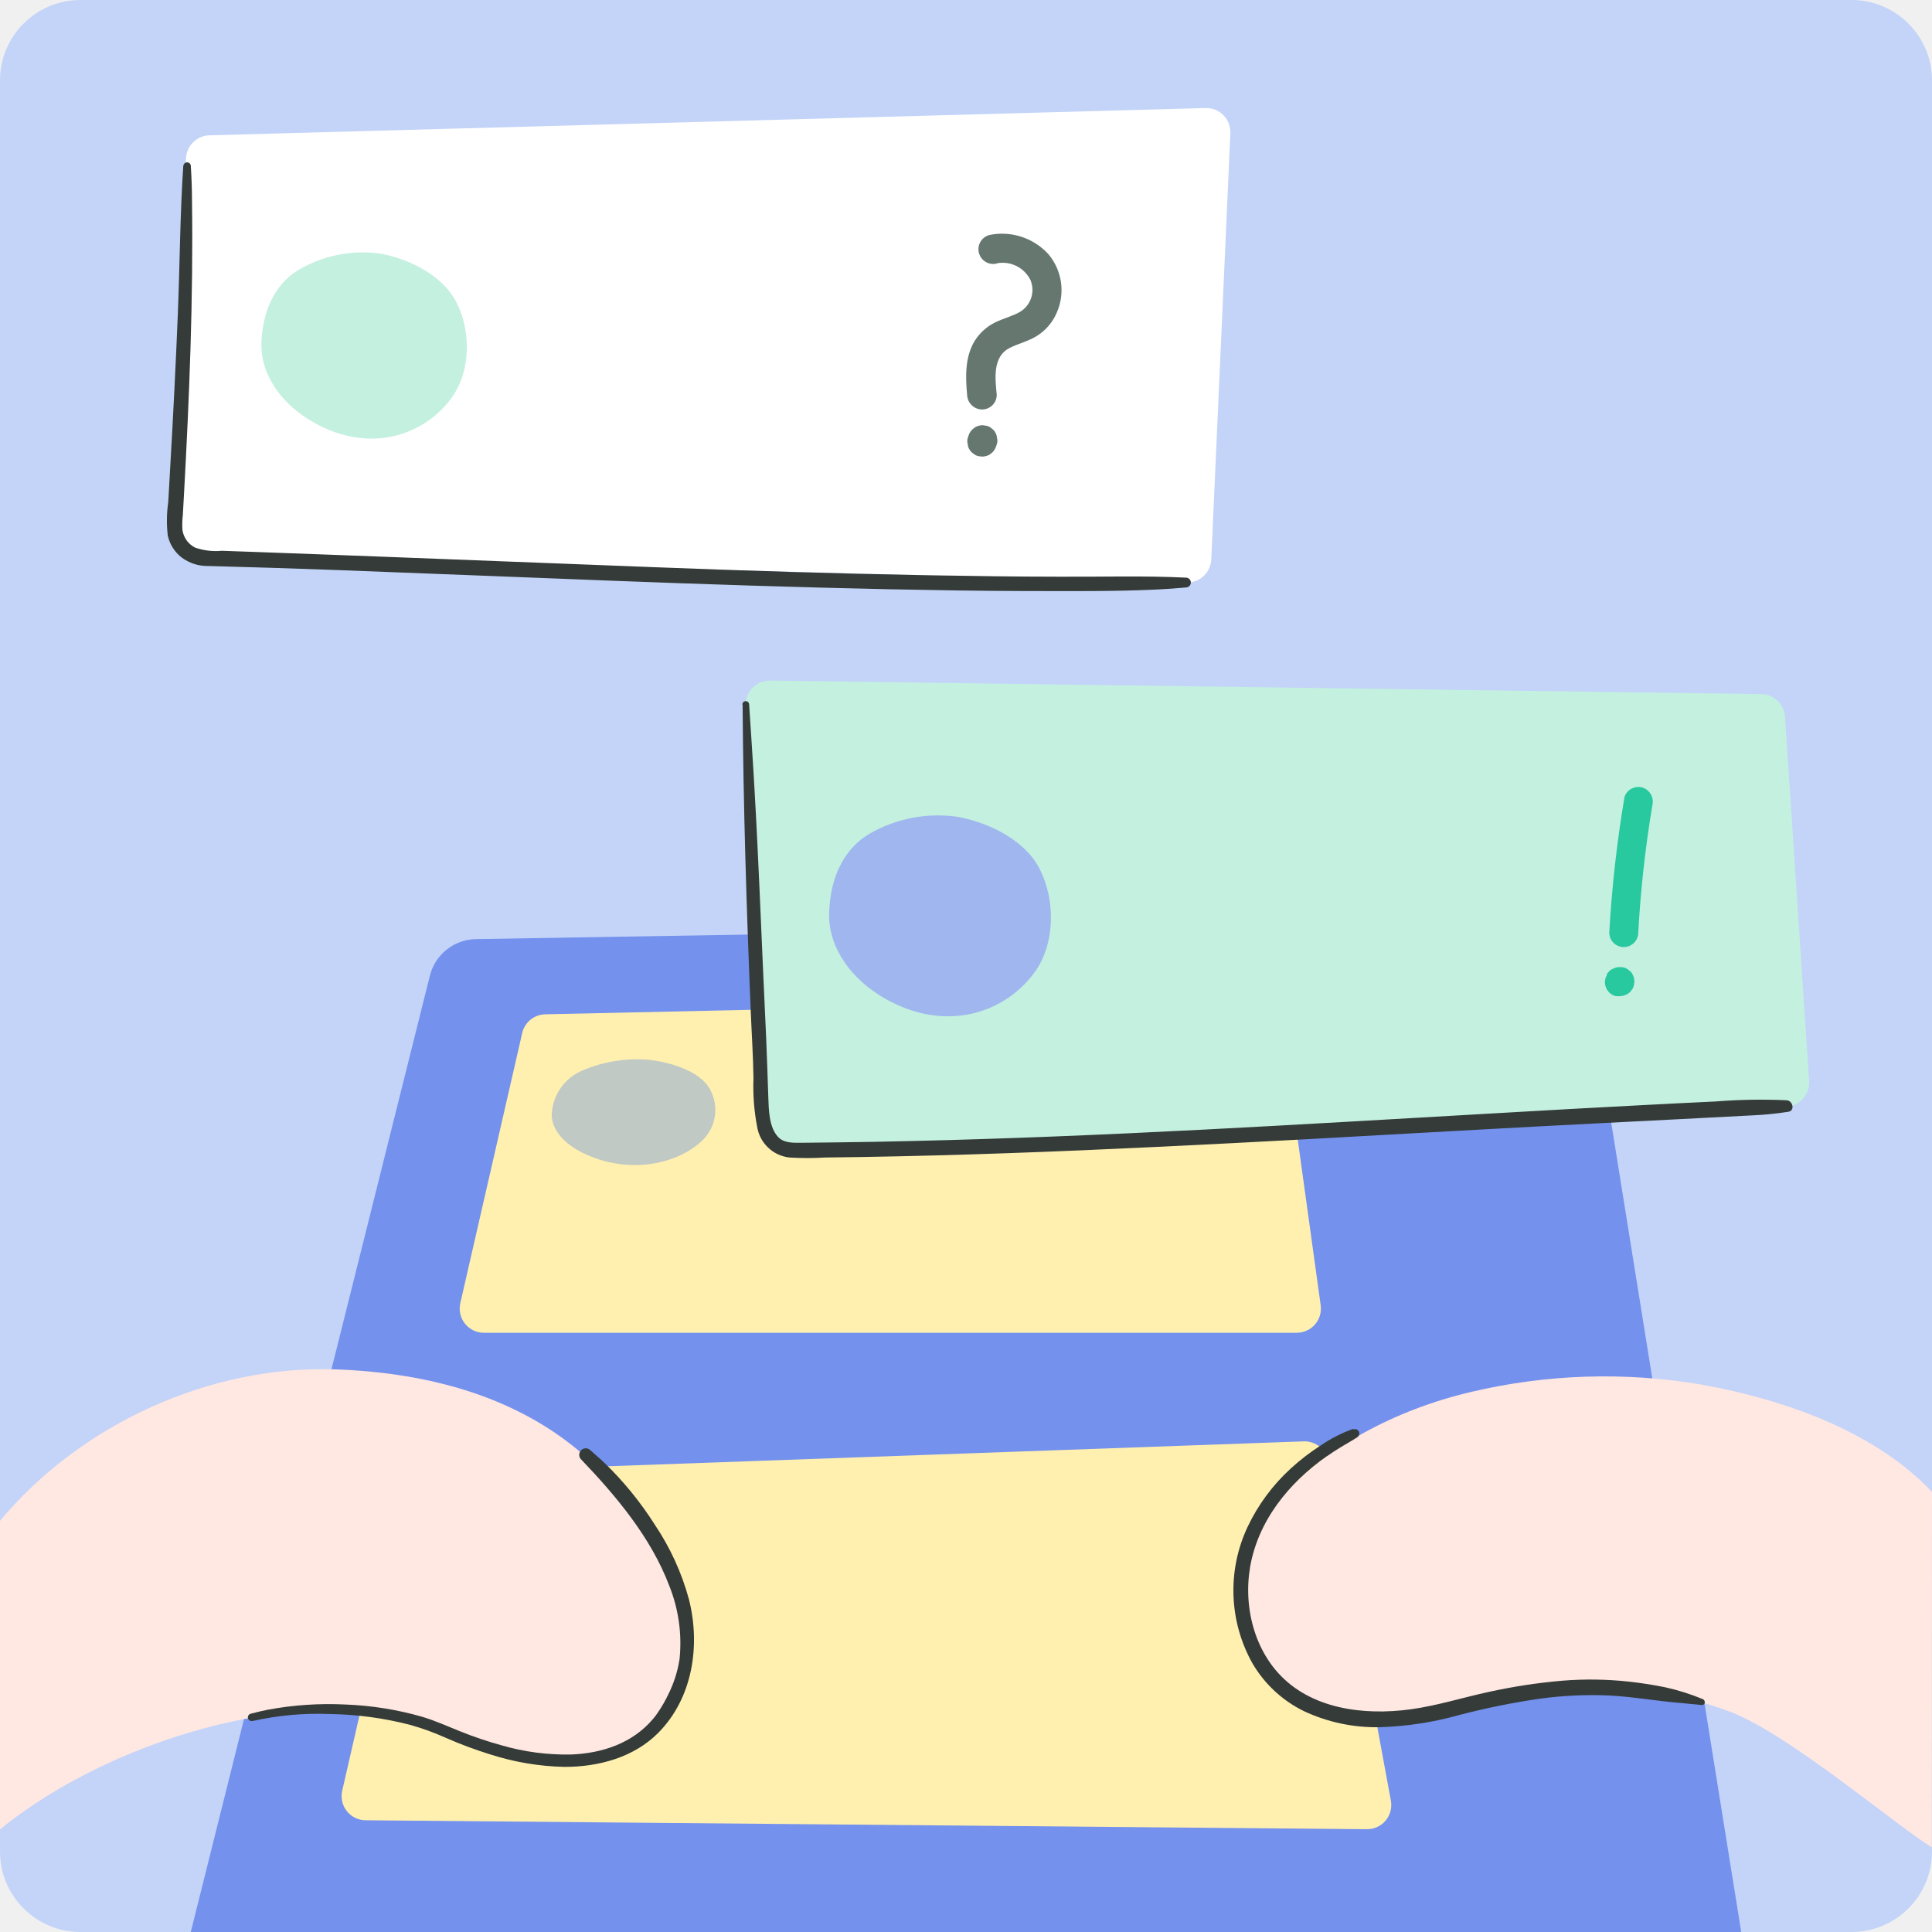
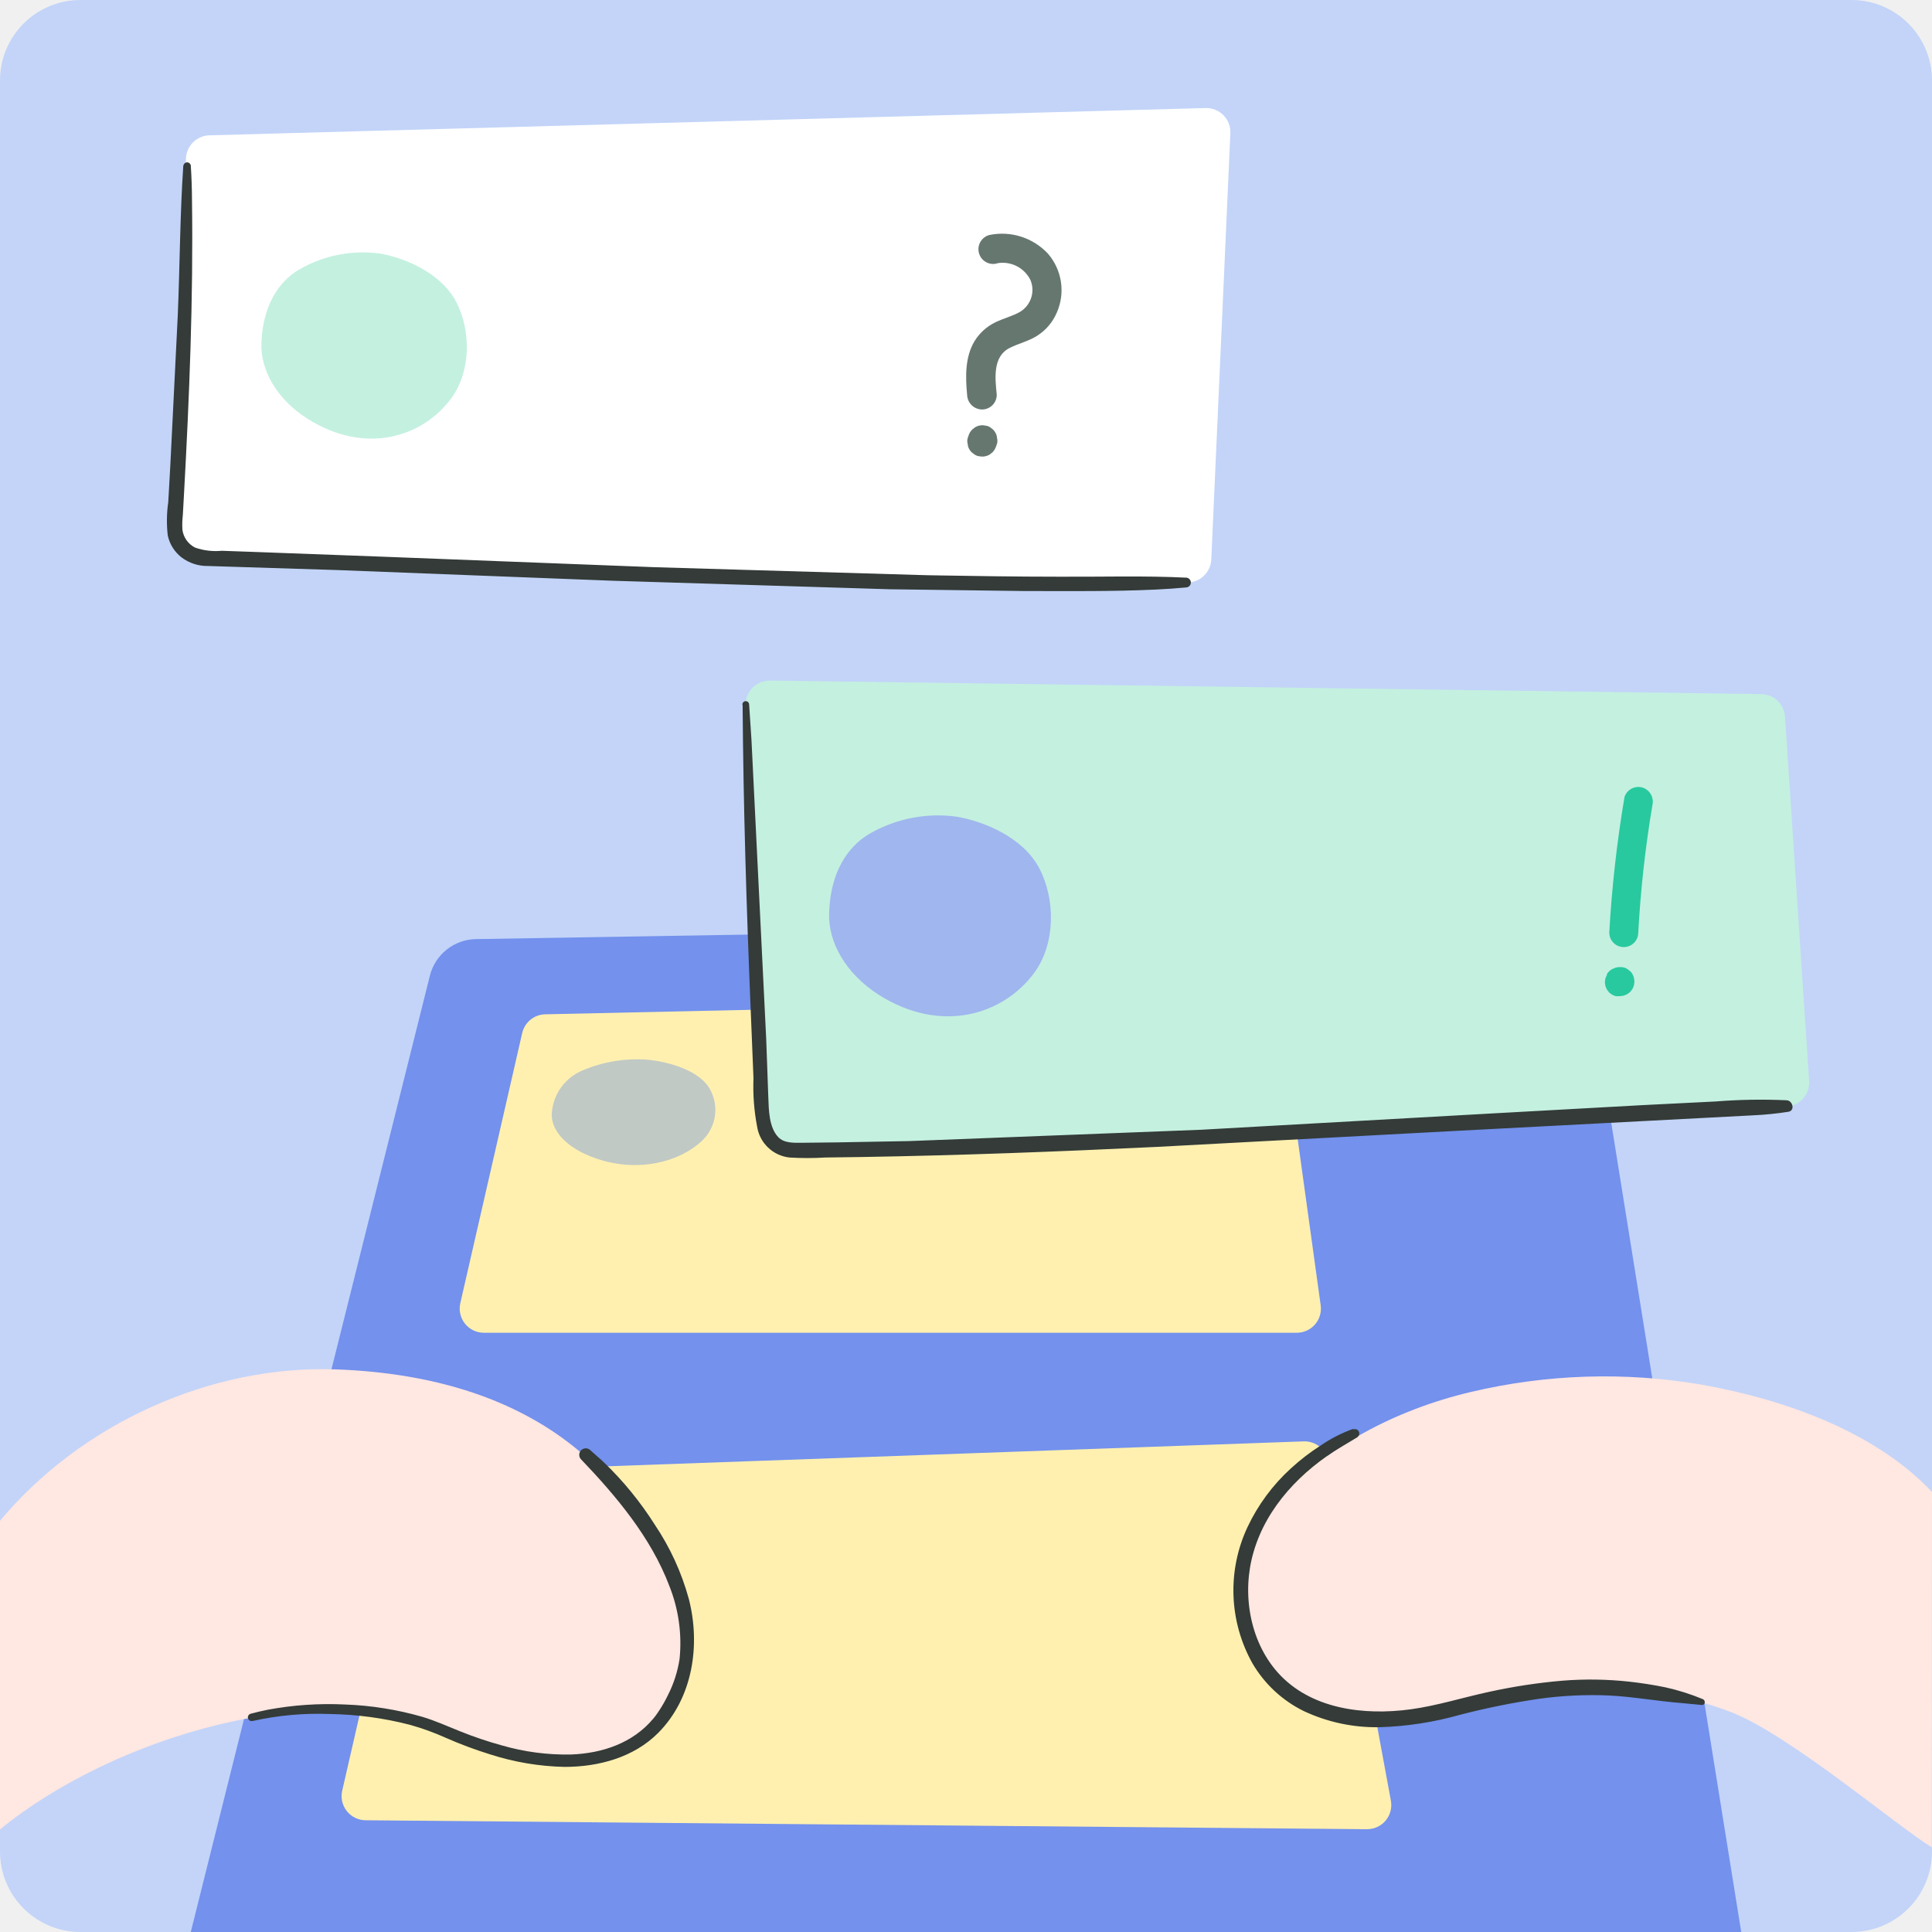
- <svg xmlns="http://www.w3.org/2000/svg" width="240" height="240" viewBox="0 0 240 240" fill="none">
-   <path d="M230 0H10C4.477 0 0 4.477 0 10V230C0 235.523 4.477 240 10 240H230C235.523 240 240 235.523 240 230V10C240 4.477 235.523 0 230 0Z" fill="#C3D4F8" />
-   <path d="M216.3 240H23.7L53.4 121.21C53.719 119.928 54.453 118.786 55.487 117.964C56.522 117.141 57.798 116.683 59.12 116.66L196.12 114.37L216.3 240Z" fill="#7391ED" />
-   <path d="M161.1 165.56H60.1C59.65 165.559 59.205 165.457 58.799 165.261C58.394 165.065 58.037 164.78 57.757 164.428C57.476 164.075 57.279 163.664 57.179 163.225C57.079 162.785 57.079 162.329 57.18 161.89L64.88 128.28C65.04 127.631 65.413 127.055 65.938 126.642C66.463 126.229 67.112 126.003 67.78 126L158.78 124L164.07 162.22C164.118 162.639 164.077 163.063 163.949 163.466C163.822 163.868 163.611 164.238 163.331 164.554C163.051 164.869 162.707 165.121 162.323 165.295C161.938 165.468 161.522 165.558 161.1 165.56Z" fill="#FFF0B0" />
-   <path d="M169.81 227.23L45.41 226.12C44.961 226.116 44.519 226.012 44.116 225.815C43.712 225.617 43.359 225.332 43.08 224.98C42.802 224.628 42.606 224.218 42.508 223.78C42.409 223.342 42.41 222.887 42.51 222.45L51.56 183L162 179.05C162.71 179.038 163.402 179.279 163.951 179.73C164.501 180.18 164.872 180.811 165 181.51L172.78 223.68C172.861 224.115 172.845 224.562 172.733 224.99C172.621 225.418 172.416 225.816 172.132 226.155C171.848 226.494 171.493 226.767 171.091 226.952C170.69 227.138 170.252 227.233 169.81 227.23Z" fill="#FFF0B0" />
-   <path d="M0 188.92C10 176.92 26.09 169.55 41.73 170.11C65.59 170.97 79.81 182.5 84.65 201.26C85.83 205.85 83.96 214.07 79.07 217.04C74.18 220.01 66.19 220.04 56.21 215.41C39.86 207.87 13.93 215.85 0 227.26L0 188.92Z" fill="#FFE7E2" />
-   <path d="M240 185.33C233.15 178.07 222.22 173.94 211.37 172C201.835 170.376 192.07 170.693 182.66 172.93C173.48 175.09 164.26 179.85 158.66 186.62C152.83 193.7 152.66 206.05 160.24 211.21C168.03 216.52 178.35 211.66 187.65 210.04C196.907 208.492 206.409 209.424 215.19 212.74C222.6 215.74 235.51 226.74 239.97 229.48L240 185.33Z" fill="#FFE7E2" />
-   <path d="M147.39 72.36L23.91 69C23.51 68.989 23.116 68.897 22.752 68.731C22.387 68.565 22.06 68.328 21.789 68.034C21.518 67.739 21.308 67.393 21.173 67.017C21.037 66.64 20.978 66.24 21 65.84L23.1 19.67C23.135 18.916 23.453 18.203 23.99 17.672C24.528 17.142 25.245 16.834 26 16.81L149.77 13.42C150.182 13.41 150.591 13.485 150.973 13.64C151.355 13.795 151.7 14.027 151.988 14.322C152.276 14.617 152.501 14.967 152.647 15.352C152.794 15.737 152.859 16.148 152.84 16.56L150.47 69.5C150.434 70.285 150.09 71.025 149.515 71.56C148.939 72.094 148.176 72.382 147.39 72.36Z" fill="white" />
-   <path d="M221.94 137.47L97.75 143C97.354 143.017 96.959 142.956 96.587 142.82C96.215 142.684 95.874 142.476 95.583 142.207C95.292 141.938 95.057 141.615 94.892 141.255C94.727 140.895 94.634 140.506 94.62 140.11L92.62 87.65C92.605 87.247 92.672 86.845 92.816 86.468C92.96 86.091 93.179 85.748 93.459 85.457C93.739 85.167 94.075 84.936 94.446 84.778C94.817 84.621 95.217 84.54 95.62 84.54L218.74 86.22C219.502 86.218 220.236 86.507 220.794 87.027C221.351 87.547 221.689 88.26 221.74 89.02L224.74 134.32C224.781 135.108 224.51 135.88 223.986 136.47C223.462 137.059 222.727 137.419 221.94 137.47Z" fill="#C4F0E0" />
-   <path d="M47.15 31.49C43.687 31.031 40.17 31.734 37.15 33.49C35.44 34.49 32.69 36.97 32.47 42.63C32.35 45.89 34.3 49.55 38.22 52.03C45.4 56.56 52.54 54.31 56.09 49.43C58.49 46.15 58.55 41.08 56.66 37.48C54.77 33.88 50.22 32 47.15 31.49Z" fill="#C4F0E0" />
-   <path d="M80.44 131.64C77.708 131.433 74.966 131.879 72.44 132.94C71.362 133.37 70.426 134.094 69.739 135.029C69.051 135.964 68.639 137.073 68.55 138.23C68.39 140.09 69.87 142.14 72.95 143.48C78.59 145.93 84.32 144.48 87.24 141.68C88.148 140.811 88.715 139.645 88.838 138.394C88.961 137.143 88.632 135.889 87.91 134.86C86.43 132.85 82.87 131.86 80.44 131.64Z" fill="#C1C9C5" />
-   <path d="M118.82 101.45C115.077 100.938 111.27 101.688 108 103.58C106.15 104.67 103.18 107.34 103 113.45C102.86 116.97 105 120.93 109.2 123.6C116.95 128.49 124.67 126.06 128.51 120.8C131.09 117.25 131.15 111.8 129.12 107.89C127.09 103.98 122.13 102 118.82 101.45Z" fill="#A0B6EE" />
-   <path d="M123.83 32.71C124.655 32.553 125.508 32.67 126.26 33.041C127.013 33.413 127.623 34.02 128 34.77C128.304 35.485 128.336 36.287 128.089 37.024C127.842 37.761 127.334 38.382 126.66 38.77C125.72 39.29 124.66 39.55 123.66 40.03C122.594 40.546 121.696 41.354 121.07 42.36C119.86 44.36 119.93 46.83 120.14 49.06C120.158 49.543 120.361 50 120.708 50.337C121.054 50.675 121.517 50.865 122 50.87C122.482 50.867 122.943 50.675 123.284 50.334C123.625 49.993 123.817 49.532 123.82 49.05C123.63 47.05 123.27 44.32 125.41 43.23C126.53 42.66 127.78 42.39 128.84 41.71C129.933 41.016 130.788 40.004 131.29 38.81C131.813 37.612 131.987 36.291 131.79 35C131.594 33.708 131.035 32.498 130.18 31.51C129.268 30.533 128.121 29.806 126.848 29.4C125.575 28.994 124.219 28.922 122.91 29.19C122.675 29.252 122.454 29.36 122.261 29.508C122.068 29.656 121.906 29.842 121.786 30.053C121.665 30.264 121.588 30.498 121.559 30.739C121.529 30.981 121.549 31.226 121.615 31.46C121.682 31.694 121.794 31.913 121.946 32.103C122.098 32.293 122.286 32.45 122.5 32.567C122.714 32.683 122.949 32.756 123.191 32.781C123.433 32.805 123.677 32.781 123.91 32.71H123.83Z" fill="#667770" />
-   <path d="M120.3 54.16L120.21 54.42C120.14 54.655 120.14 54.905 120.21 55.14C120.218 55.381 120.291 55.616 120.42 55.82C120.533 56.026 120.694 56.201 120.89 56.33C121.067 56.488 121.28 56.601 121.51 56.66L122 56.72C122.322 56.721 122.639 56.638 122.92 56.48L123.29 56.19C123.507 55.964 123.668 55.69 123.76 55.39L123.85 55.13C123.92 54.892 123.92 54.638 123.85 54.4C123.84 54.162 123.768 53.931 123.64 53.73C123.53 53.519 123.369 53.34 123.17 53.21C122.996 53.05 122.782 52.939 122.55 52.89L122.06 52.82C121.737 52.822 121.42 52.909 121.14 53.07L120.77 53.36C120.548 53.583 120.386 53.858 120.3 54.16Z" fill="#667770" />
-   <path d="M201.79 99.07C200.854 104.624 200.226 110.226 199.91 115.85C199.91 116.327 200.1 116.785 200.437 117.123C200.775 117.46 201.233 117.65 201.71 117.65C202.187 117.65 202.645 117.46 202.983 117.123C203.32 116.785 203.51 116.327 203.51 115.85C203.8 110.538 204.388 105.246 205.27 100C205.376 99.543 205.304 99.063 205.067 98.658C204.831 98.253 204.45 97.953 204 97.82C203.54 97.696 203.05 97.758 202.635 97.992C202.22 98.225 201.913 98.612 201.78 99.07H201.79Z" fill="#28C99E" />
-   <path d="M199.62 121.1C199.62 121.1 199.44 121.52 199.43 121.53L199.36 122.01C199.36 122.01 199.43 122.48 199.43 122.49C199.43 122.49 199.61 122.91 199.61 122.92L199.89 123.29L200.26 123.57L200.48 123.66L200.7 123.75C200.78 123.755 200.86 123.755 200.94 123.75H201.18H201.23L201.71 123.68L202.14 123.5L202.51 123.22L202.79 122.85C202.864 122.71 202.925 122.562 202.97 122.41C202.97 122.41 203.04 121.94 203.04 121.93L202.97 121.45C202.97 121.38 202.77 120.98 202.88 121.23C202.99 121.48 202.82 121.08 202.79 121.01C202.683 120.803 202.52 120.63 202.32 120.51C202.149 120.348 201.939 120.235 201.71 120.18C201.474 120.12 201.226 120.12 200.99 120.18C200.75 120.189 200.518 120.265 200.32 120.4L199.96 120.68C199.737 120.898 199.575 121.17 199.49 121.47L199.43 121.95C199.426 122.271 199.513 122.586 199.68 122.86L199.5 122.43L199.43 121.95L199.5 121.47L199.69 121.04L199.97 120.68L200.33 120.4L200.76 120.22L201.24 120.15H201.19L201.67 120.22L202.1 120.4L202.46 120.68L202.74 121.04L202.93 121.47L203 121.95L202.93 122.42L202.75 122.85C202.887 122.653 202.963 122.42 202.97 122.18C203.015 121.946 203.006 121.704 202.944 121.473C202.881 121.243 202.767 121.03 202.61 120.85C202.487 120.655 202.314 120.497 202.11 120.39L201.68 120.21C201.354 120.112 201.006 120.112 200.68 120.21L200.25 120.39C199.982 120.544 199.758 120.765 199.6 121.03L199.62 121.1Z" fill="#28C99E" />
-   <path d="M31.42 213.78C34.546 213.084 37.749 212.795 40.95 212.92C44.325 212.97 47.682 213.423 50.95 214.27C52.457 214.694 53.931 215.229 55.36 215.87C57.156 216.661 58.995 217.349 60.87 217.93C63.864 218.897 66.984 219.422 70.13 219.49C74.36 219.49 78.73 218.32 81.77 215.26C86.07 210.93 87.04 204.36 85.57 198.63C84.674 195.355 83.253 192.248 81.36 189.43C79.562 186.586 77.427 183.97 75 181.64C74.44 181.11 73.86 180.64 73.28 180.1C73.124 179.972 72.927 179.907 72.726 179.917C72.525 179.927 72.335 180.011 72.193 180.153C72.051 180.295 71.967 180.485 71.957 180.686C71.947 180.887 72.012 181.084 72.14 181.24C76.54 185.84 80.85 190.96 83.14 196.99C84.294 199.869 84.733 202.984 84.42 206.07C84.186 207.619 83.707 209.121 83 210.52C82.648 211.26 82.24 211.972 81.78 212.65C81.68 212.81 81.57 212.96 81.46 213.11C81.35 213.26 81.46 213.11 81.36 213.24L81.14 213.51C78.63 216.51 74.85 217.81 70.94 217.95C68.033 218.01 65.133 217.629 62.34 216.82C60.571 216.334 58.831 215.746 57.13 215.06C55.58 214.44 54.07 213.75 52.46 213.27C49.341 212.371 46.124 211.858 42.88 211.74C39.659 211.581 36.43 211.799 33.26 212.39C32.55 212.53 31.84 212.7 31.13 212.89C31.072 212.906 31.017 212.934 30.969 212.972C30.922 213.009 30.882 213.056 30.852 213.109C30.822 213.162 30.803 213.22 30.796 213.28C30.789 213.34 30.794 213.401 30.81 213.46C30.826 213.518 30.854 213.573 30.892 213.621C30.929 213.668 30.976 213.708 31.029 213.738C31.082 213.768 31.14 213.787 31.2 213.794C31.26 213.801 31.322 213.796 31.38 213.78H31.42Z" fill="#343B38" />
-   <path d="M168.12 177.49C166.679 178.005 165.311 178.704 164.05 179.57C162.752 180.4 161.527 181.34 160.39 182.38C158.114 184.445 156.269 186.94 154.96 189.72C153.715 192.384 153.122 195.306 153.23 198.245C153.337 201.184 154.143 204.054 155.58 206.62C157.078 209.186 159.301 211.253 161.97 212.56C164.905 213.938 168.118 214.622 171.36 214.56C174.744 214.46 178.103 213.943 181.36 213.02C184.621 212.174 187.926 211.506 191.26 211.02C194.122 210.627 197.014 210.493 199.9 210.62C202.9 210.77 205.9 211.33 208.9 211.56C209.74 211.63 210.58 211.74 211.42 211.8C211.87 211.8 211.88 211.21 211.52 211.07C210.026 210.449 208.48 209.96 206.9 209.61C205.4 209.3 203.9 209.07 202.38 208.9C199.63 208.6 196.858 208.56 194.1 208.78C191.03 209.043 187.98 209.507 184.97 210.17C181.72 210.87 178.52 211.89 175.22 212.34C169.45 213.12 162.82 212.34 158.73 207.77C155.17 203.77 154.25 197.77 155.73 192.77C157.36 187.15 161.73 182.64 166.66 179.71C167.29 179.34 167.93 178.97 168.55 178.58C169.17 178.19 168.75 177.32 168.11 177.58L168.12 177.49Z" fill="#343B38" />
-   <path d="M92.25 87.6C92.34 100.18 92.73 112.77 93.25 125.35C93.36 128.21 93.56 131.09 93.6 133.95C93.521 135.961 93.672 137.974 94.05 139.95C94.205 140.939 94.68 141.851 95.403 142.544C96.125 143.238 97.055 143.675 98.05 143.79C99.535 143.88 101.025 143.88 102.51 143.79L106.95 143.73C119.21 143.53 131.47 143.06 143.73 142.47C156.19 141.88 168.65 141.17 181.11 140.47C193.33 139.78 205.55 139.2 217.78 138.55C219.244 138.484 220.702 138.337 222.15 138.11C223.01 137.98 222.72 136.74 221.96 136.68C219.006 136.545 216.047 136.595 213.1 136.83C210.107 136.97 207.107 137.12 204.1 137.28C198.06 137.593 192.023 137.927 185.99 138.28C173.74 138.98 161.49 139.71 149.24 140.34C136.99 140.97 125.04 141.47 112.93 141.75C109.93 141.82 106.99 141.88 104.02 141.91L99.6 141.96C98.6 141.96 97.41 142.03 96.67 141.25C95.51 140.02 95.5 137.85 95.44 136.25C95.35 133.85 95.29 131.45 95.18 129.05C94.58 116.67 94.18 104.27 93.35 91.91C93.25 90.45 93.16 88.98 93.06 87.52C93.06 87.409 93.016 87.302 92.937 87.223C92.858 87.144 92.751 87.1 92.64 87.1C92.529 87.1 92.422 87.144 92.343 87.223C92.264 87.302 92.22 87.409 92.22 87.52L92.25 87.6Z" fill="#343B38" />
-   <path d="M22.77 20.56C22.36 26.7 22.34 32.88 22.09 39.03C21.84 45.18 21.52 51.53 21.16 57.77C21.08 59.31 20.99 60.84 20.9 62.38C20.701 63.752 20.681 65.143 20.84 66.52C21.074 67.604 21.683 68.571 22.56 69.25C23.508 69.96 24.666 70.334 25.85 70.31C31.25 70.45 36.647 70.62 42.04 70.82C53.37 71.24 64.7 71.71 76.04 72.14C87.53 72.58 99.04 72.96 110.5 73.2C116.09 73.31 121.67 73.41 127.26 73.42C132.67 73.42 138.11 73.49 143.53 73.24C144.817 73.18 146.107 73.09 147.4 72.97C147.547 72.951 147.682 72.879 147.78 72.768C147.878 72.657 147.932 72.513 147.932 72.365C147.932 72.217 147.878 72.074 147.78 71.962C147.682 71.851 147.547 71.779 147.4 71.76C142.15 71.5 136.89 71.67 131.63 71.64C126.17 71.64 120.7 71.55 115.24 71.46C103.93 71.26 92.63 70.9 81.33 70.46C70.03 70.02 58.91 69.59 47.69 69.16C42.3 68.95 36.9 68.76 31.5 68.56L27.55 68.42C26.424 68.53 25.288 68.394 24.22 68.02C23.803 67.805 23.443 67.493 23.172 67.11C22.9 66.727 22.725 66.285 22.66 65.82C22.623 65.213 22.64 64.604 22.71 64C22.76 63.17 22.8 62.34 22.85 61.51C23.52 49.33 24.02 37.12 23.85 24.92C23.85 23.46 23.79 22.01 23.7 20.56C23.684 20.451 23.629 20.351 23.546 20.279C23.462 20.207 23.355 20.168 23.245 20.168C23.135 20.168 23.028 20.207 22.945 20.279C22.861 20.351 22.806 20.451 22.79 20.56H22.77Z" fill="#343B38" />
+ <svg xmlns="http://www.w3.org/2000/svg" width="240" height="240" fill="none">
+   <path d="M230 0H10C4.477 0 0 4.477 0 10v220a10 10 0 0 0 10 10h220a10 10 0 0 0 10-10V10a10 10 0 0 0-10-10z" fill="#c3d4f8" />
+   <path d="M216.3 240H23.7l29.7-118.79a6 6 0 0 1 5.72-4.55l137-2.29L216.3 240z" fill="#7391ed" />
+   <path d="M161.1 165.56h-101a3.01 3.01 0 0 1-1.301-.299c-.406-.196-.762-.481-1.042-.833s-.478-.764-.578-1.203a3 3 0 0 1 .001-1.335l7.7-33.61a3 3 0 0 1 2.9-2.28l91-2 5.29 38.22a2.99 2.99 0 0 1-.121 1.246c-.127.402-.338.772-.618 1.088a3.01 3.01 0 0 1-1.008.741c-.385.173-.801.263-1.223.265zm8.71 61.67l-124.4-1.11a3.01 3.01 0 0 1-2.33-1.14c-.278-.352-.474-.762-.573-1.2a3 3 0 0 1 .002-1.33L51.56 183 162 179.05c.71-.012 1.402.229 1.951.68s.921 1.081 1.049 1.78l7.78 42.17a3 3 0 0 1-.047 1.31c-.112.428-.317.826-.601 1.165a2.99 2.99 0 0 1-1.041.797 3 3 0 0 1-1.281.278z" fill="#fff0b0" />
+   <path d="M0 188.92c10-12 26.09-19.37 41.73-18.81 23.86.86 38.08 12.39 42.92 31.15 1.18 4.59-.69 12.81-5.58 15.78s-12.88 3-22.86-1.63c-16.35-7.54-42.28.44-56.21 11.85v-38.34zm240-3.59c-6.85-7.26-17.78-11.39-28.63-13.33-9.535-1.624-19.3-1.307-28.71.93-9.18 2.16-18.4 6.92-24 13.69-5.83 7.08-6 19.43 1.58 24.59 7.79 5.31 18.11.45 27.41-1.17 9.257-1.548 18.759-.616 27.54 2.7 7.41 3 20.32 14 24.78 16.74l.03-44.15z" fill="#ffe7e2" />
+   <path d="M147.39 72.36L23.91 69a3 3 0 0 1-2.121-.967A3 3 0 0 1 21 65.84l2.1-46.17a3 3 0 0 1 2.9-2.86l123.77-3.39a3 3 0 0 1 1.203.22c.382.155.727.387 1.015.682s.513.645.659 1.03a3 3 0 0 1 .193 1.208l-2.37 52.94a3 3 0 0 1-3.08 2.86z" fill="#fff" />
+   <path d="M221.94 137.47L97.75 143a3.01 3.01 0 0 1-1.163-.18 2.99 2.99 0 0 1-1.004-.613 3 3 0 0 1-.963-2.097l-2-52.46a3 3 0 0 1 3-3.11l123.12 1.68a3 3 0 0 1 3 2.8l3 45.3c.041.788-.23 1.56-.754 2.15a3 3 0 0 1-2.046 1zM47.15 31.49a15.77 15.77 0 0 0-10 2c-1.71 1-4.46 3.48-4.68 9.14-.12 3.26 1.83 6.92 5.75 9.4 7.18 4.53 14.32 2.28 17.87-2.6 2.4-3.28 2.46-8.35.57-11.95s-6.44-5.48-9.51-5.99z" fill="#c4f0e0" />
+   <path d="M80.44 131.64c-2.732-.207-5.474.239-8 1.3a6.21 6.21 0 0 0-3.89 5.29c-.16 1.86 1.32 3.91 4.4 5.25 5.64 2.45 11.37 1 14.29-1.8a5.26 5.26 0 0 0 .67-6.82c-1.48-2.01-5.04-3-7.47-3.22z" fill="#c1c9c5" />
+   <path d="M118.82 101.45c-3.743-.512-7.55.238-10.82 2.13-1.85 1.09-4.82 3.76-5 9.87-.14 3.52 2 7.48 6.2 10.15 7.75 4.89 15.47 2.46 19.31-2.8 2.58-3.55 2.64-9 .61-12.91s-6.99-5.89-10.3-6.44z" fill="#a0b6ee" />
+   <path d="M123.83 32.71a3.86 3.86 0 0 1 4.17 2.06 3.18 3.18 0 0 1-1.34 4c-.94.52-2 .78-3 1.26a6.27 6.27 0 0 0-2.59 2.33c-1.21 2-1.14 4.47-.93 6.7a1.88 1.88 0 0 0 1.86 1.81 1.83 1.83 0 0 0 1.82-1.82c-.19-2-.55-4.73 1.59-5.82 1.12-.57 2.37-.84 3.43-1.52a6.35 6.35 0 0 0 2.45-2.9c.523-1.198.697-2.519.5-3.81a6.92 6.92 0 0 0-1.61-3.49 7.8 7.8 0 0 0-7.27-2.32c-.235.062-.456.17-.649.318a1.82 1.82 0 0 0-.475.545c-.121.211-.198.445-.227.686a1.85 1.85 0 0 0 .056.721 1.84 1.84 0 0 0 .331.643 1.82 1.82 0 0 0 .554.464 1.85 1.85 0 0 0 .691.214 1.83 1.83 0 0 0 .719-.071h-.08zm-3.53 21.45l-.09.26a1.26 1.26 0 0 0 0 .72 1.36 1.36 0 0 0 .21.68 1.44 1.44 0 0 0 .47.51 1.49 1.49 0 0 0 .62.33l.49.06c.322.001.639-.082.92-.24l.37-.29c.217-.226.378-.5.47-.8l.09-.26c.07-.238.07-.492 0-.73a1.35 1.35 0 0 0-.21-.67 1.39 1.39 0 0 0-.47-.52 1.32 1.32 0 0 0-.62-.32l-.49-.07a1.87 1.87 0 0 0-.92.25l-.37.29a1.85 1.85 0 0 0-.47.8z" fill="#667770" />
+   <path d="M201.79 99.07a152.43 152.43 0 0 0-1.88 16.78c0 .477.19.935.527 1.273a1.8 1.8 0 0 0 1.273.527c.477 0 .935-.19 1.273-.527a1.8 1.8 0 0 0 .527-1.273 142.43 142.43 0 0 1 1.76-15.85c.106-.457.034-.937-.203-1.342A1.84 1.84 0 0 0 204 97.82a1.82 1.82 0 0 0-2.22 1.25h.01zm-2.17 22.03l-.19.43-.07.48.07.48.18.43.28.37.37.28.22.09.22.09a1.92 1.92 0 0 0 .24 0h.24.05l.48-.07.43-.18.37-.28.28-.37c.074-.14.135-.288.18-.44l.07-.48-.07-.48c0-.07-.2-.47-.09-.22s-.06-.15-.09-.22c-.107-.207-.27-.38-.47-.5a1.34 1.34 0 0 0-.61-.33c-.236-.06-.484-.06-.72 0-.24.009-.472.085-.67.22l-.36.28c-.223.218-.385.49-.47.79l-.06.48c-.004.321.083.636.25.91l-.18-.43-.07-.48.07-.48.19-.43.28-.36.36-.28.43-.18.48-.07h-.05l.48.07.43.18.36.28.28.36.19.43.07.48-.07.47-.18.43c.137-.197.213-.43.22-.67a1.58 1.58 0 0 0-.026-.707c-.063-.23-.177-.443-.334-.623a1.31 1.31 0 0 0-.5-.46l-.43-.18c-.326-.098-.674-.098-1 0l-.43.18c-.268.154-.492.375-.65.64l.02.07z" fill="#28c99e" />
+   <path d="M31.42 213.78a37.18 37.18 0 0 1 9.53-.86 42.35 42.35 0 0 1 10 1.35 31.82 31.82 0 0 1 4.41 1.6 51.45 51.45 0 0 0 5.51 2.06 32.41 32.41 0 0 0 9.26 1.56c4.23 0 8.6-1.17 11.64-4.23 4.3-4.33 5.27-10.9 3.8-16.63a31.31 31.31 0 0 0-4.21-9.2c-1.798-2.844-3.933-5.46-6.36-7.79-.56-.53-1.14-1-1.72-1.54-.155-.128-.353-.193-.554-.183a.81.81 0 0 0-.586 1.323c4.4 4.6 8.71 9.72 11 15.75a19.19 19.19 0 0 1 1.28 9.08 14.75 14.75 0 0 1-1.42 4.45 16.06 16.06 0 0 1-1.22 2.13c-.1.16-.21.31-.32.46s0 0-.1.13l-.22.27c-2.51 3-6.29 4.3-10.2 4.44a28.78 28.78 0 0 1-8.6-1.13 47.78 47.78 0 0 1-5.21-1.76c-1.55-.62-3.06-1.31-4.67-1.79-3.119-.899-6.336-1.412-9.58-1.53-3.221-.159-6.45.059-9.62.65a32.79 32.79 0 0 0-2.13.5.45.45 0 0 0-.161.082.44.44 0 0 0-.117.137.47.47 0 0 0-.056.171c-.007.06-.002.121.014.18a.47.47 0 0 0 .082.161.48.48 0 0 0 .137.117c.053.03.111.049.171.056s.121.002.18-.014h.04zm136.7-36.29a17.73 17.73 0 0 0-4.07 2.08 26.87 26.87 0 0 0-3.66 2.81 23.33 23.33 0 0 0-5.43 7.34c-1.245 2.664-1.838 5.586-1.73 8.525a18.52 18.52 0 0 0 2.35 8.375 15.08 15.08 0 0 0 6.39 5.94c2.935 1.378 6.148 2.062 9.39 2 3.384-.1 6.743-.617 10-1.54a92.64 92.64 0 0 1 9.9-2 48 48 0 0 1 8.64-.4c3 .15 6 .71 9 .94l2.52.24c.45 0 .46-.59.1-.73-1.494-.621-3.04-1.11-4.62-1.46-1.5-.31-3-.54-4.52-.71a44.05 44.05 0 0 0-8.28-.12c-3.07.263-6.12.727-9.13 1.39-3.25.7-6.45 1.72-9.75 2.17-5.77.78-12.4 0-16.49-4.57-3.56-4-4.48-10-3-15 1.63-5.62 6-10.13 10.93-13.06l1.89-1.13c.62-.39.2-1.26-.44-1l.01-.09zM92.25 87.6c.09 12.58.48 25.17 1 37.75l.35 8.6a26.44 26.44 0 0 0 .45 6 4.58 4.58 0 0 0 4 3.84 36.87 36.87 0 0 0 4.46 0l4.44-.06c12.26-.2 24.52-.67 36.78-1.26l37.38-2 36.67-1.92c1.464-.066 2.922-.213 4.37-.44.86-.13.57-1.37-.19-1.43-2.954-.135-5.913-.085-8.86.15l-9 .45-18.11 1-36.75 2.06-36.31 1.41-8.91.16-4.42.05c-1 0-2.19.07-2.93-.71-1.16-1.23-1.17-3.4-1.23-5l-.26-7.2-1.83-37.14-.29-4.39a.42.42 0 0 0-.84 0l.03.08zM22.77 20.56c-.41 6.14-.43 12.32-.68 18.47l-.93 18.74-.26 4.61a16.03 16.03 0 0 0-.06 4.14 4.71 4.71 0 0 0 1.72 2.73 5.31 5.31 0 0 0 3.29 1.06l16.19.51 34 1.32 34.46 1.06 16.76.22c5.41 0 10.85.07 16.27-.18 1.287-.06 2.577-.15 3.87-.27a.61.61 0 0 0 0-1.21c-5.25-.26-10.51-.09-15.77-.12-5.46 0-10.93-.09-16.39-.18l-33.91-1-33.64-1.3-16.19-.6-3.95-.14a7.79 7.79 0 0 1-3.33-.4 2.93 2.93 0 0 1-1.56-2.2 10.39 10.39 0 0 1 .05-1.82l.14-2.49c.67-12.18 1.17-24.39 1-36.59a70.28 70.28 0 0 0-.15-4.36.46.46 0 0 0-.91 0h-.02z" fill="#343b38" />
</svg>
